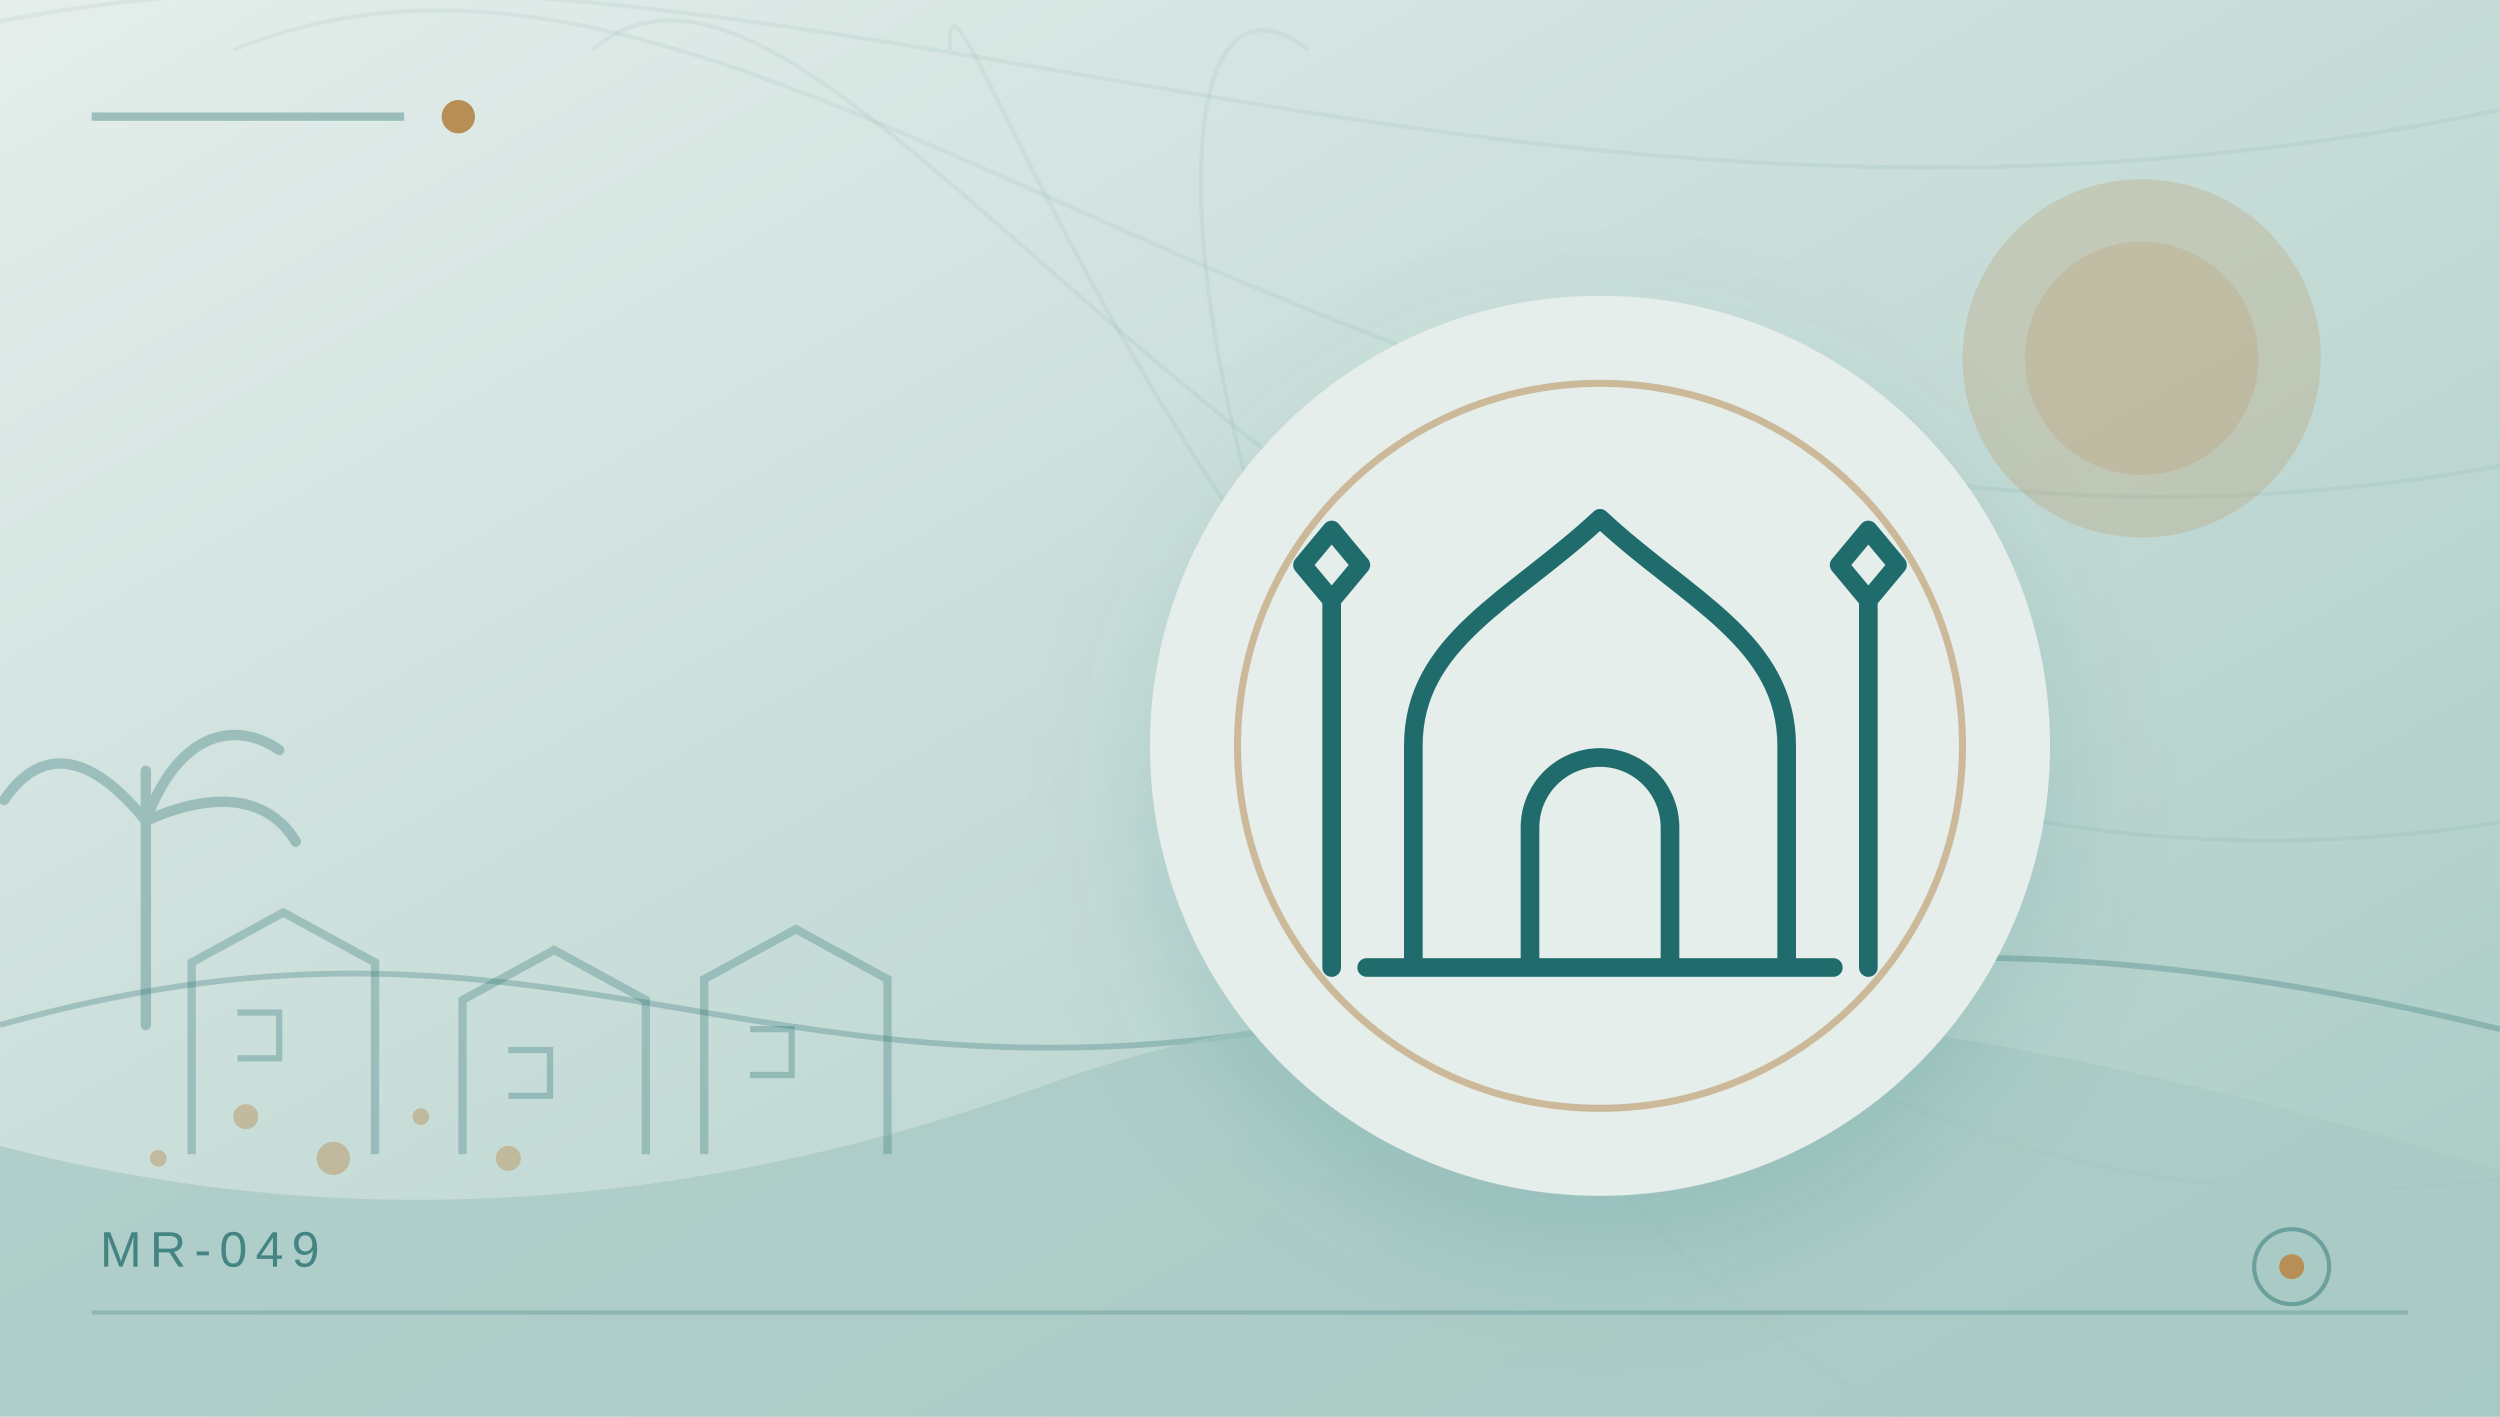
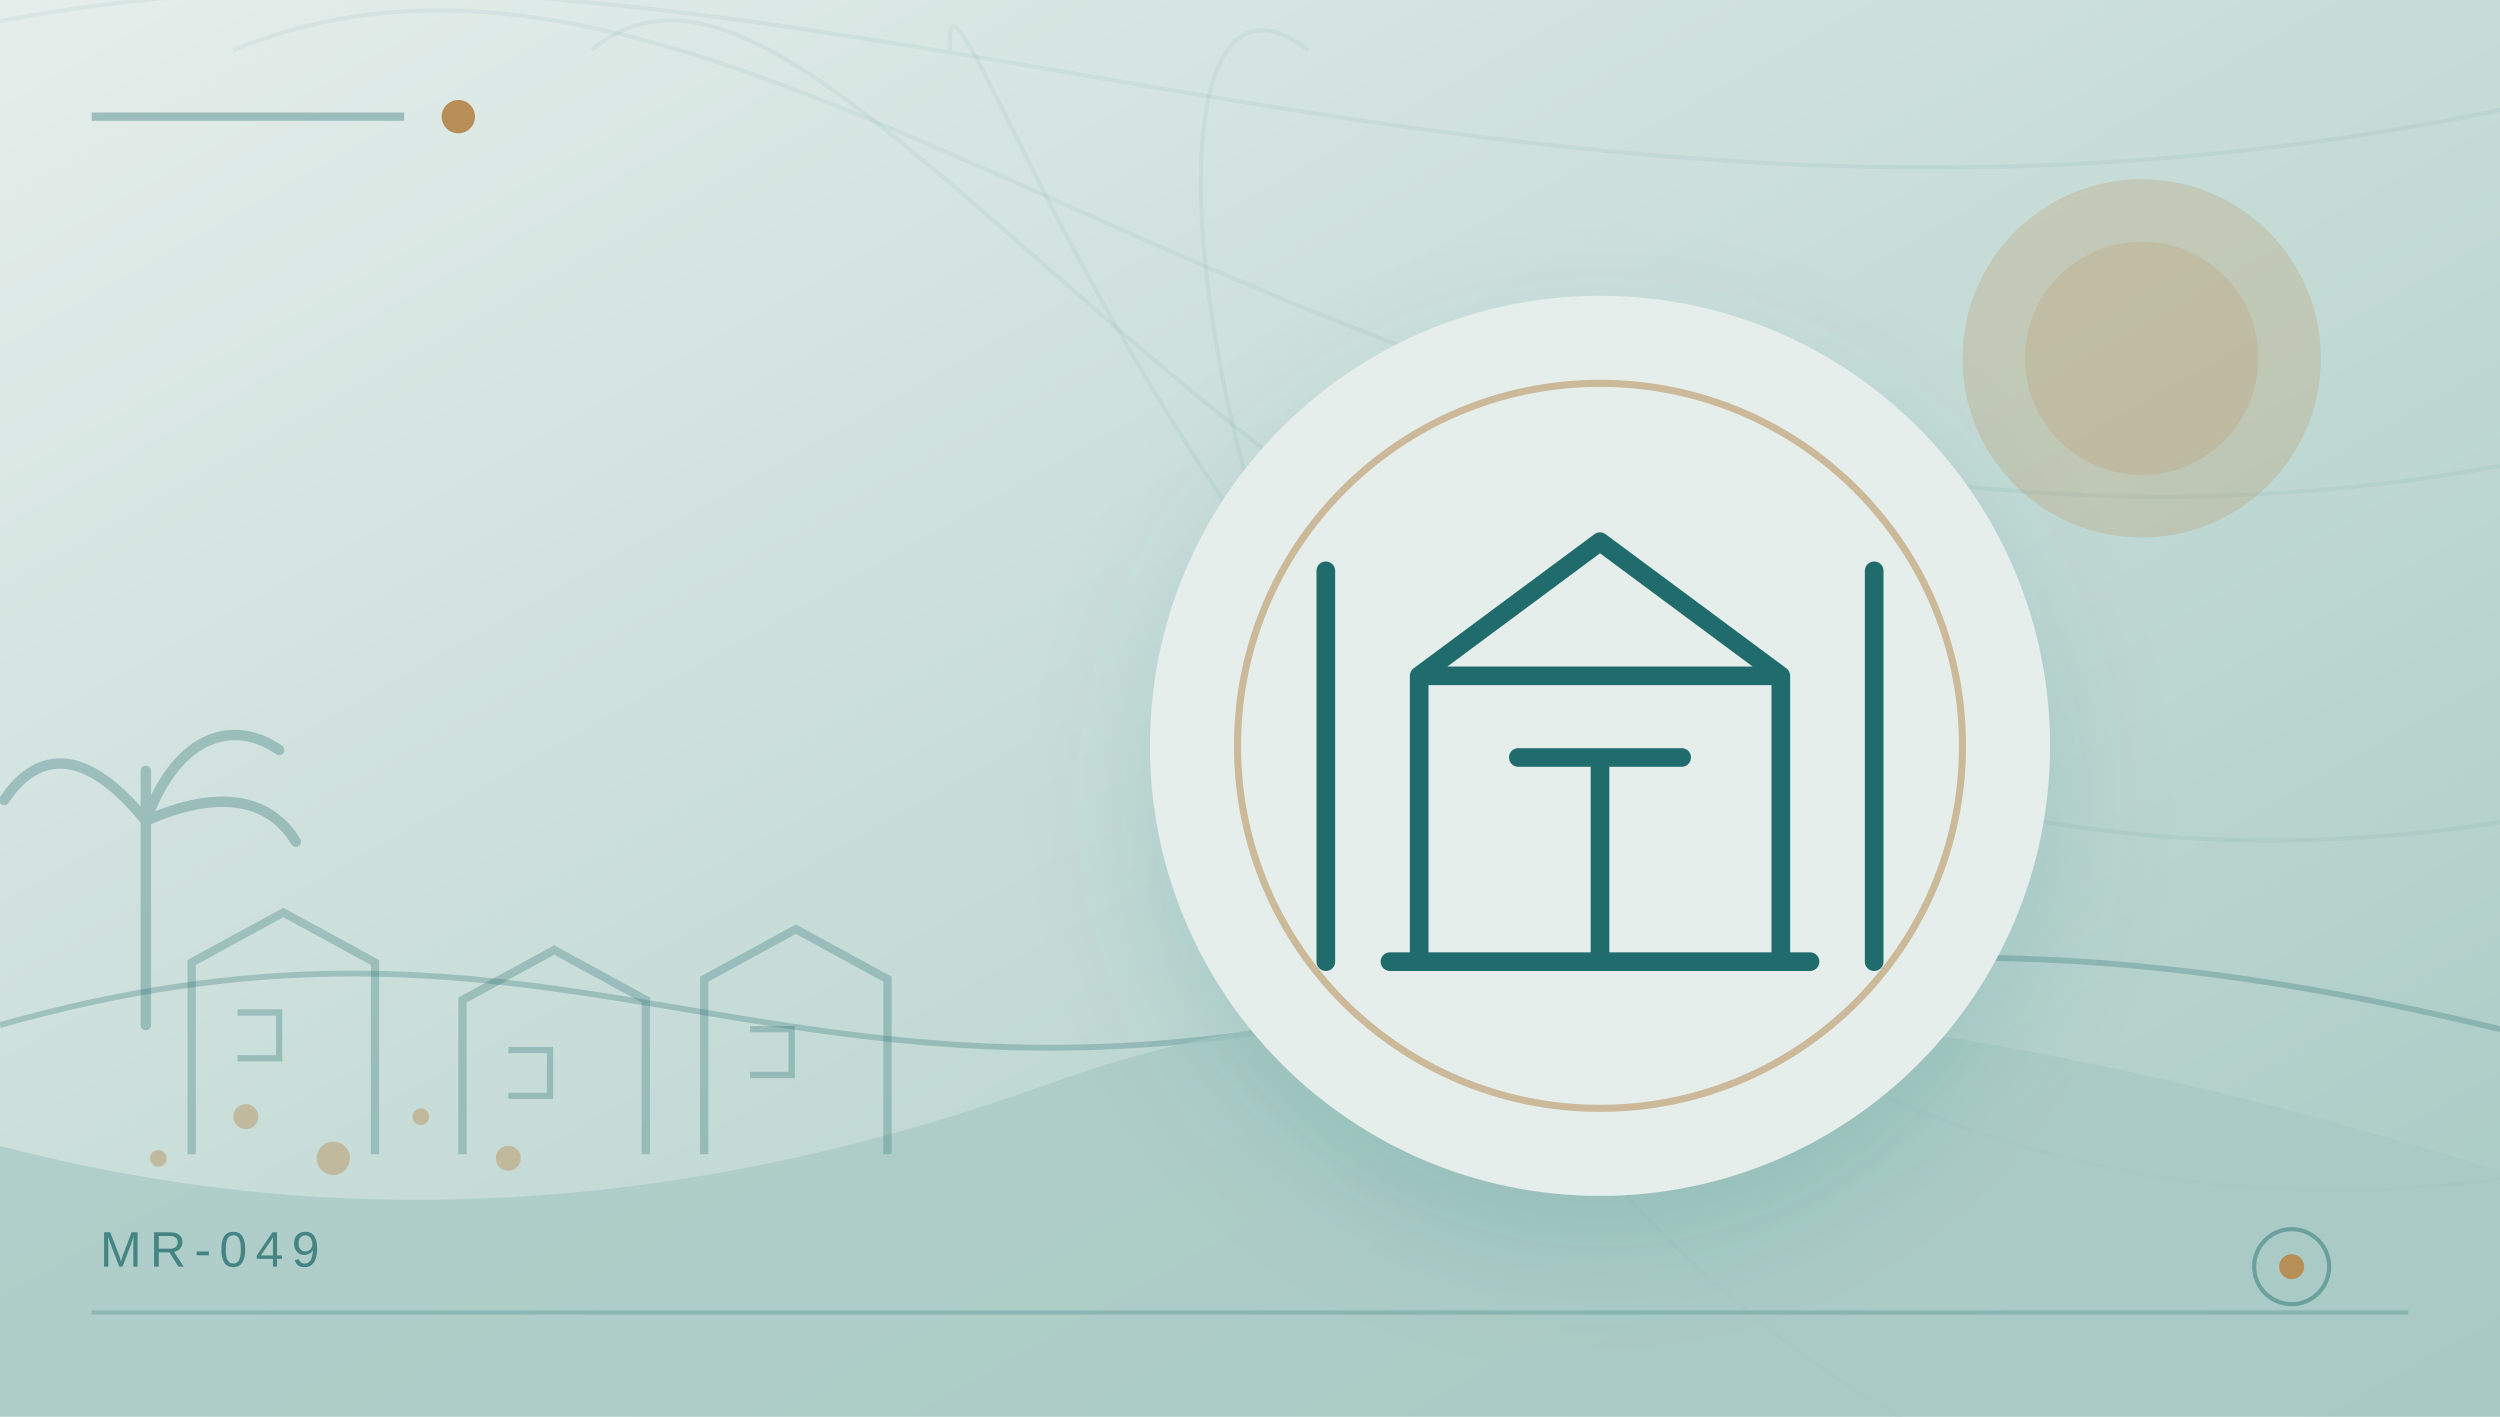
<svg xmlns="http://www.w3.org/2000/svg" viewBox="0 0 600 340" width="600" height="340">
  <defs>
    <linearGradient id="bg" x2="1" y2="1">
      <stop stop-color="#e5eeeb" />
      <stop offset="1" stop-color="#a8cac4" />
    </linearGradient>
    <filter id="shadow" x="-40%" y="-40%" width="180%" height="180%">
      <feDropShadow dx="0" dy="13" stdDeviation="15" flood-color="#206c6c" flood-opacity=".14" />
    </filter>
  </defs>
  <rect width="600" height="340" fill="url(#bg)" />
  <path d="M-30 12C180 -45 355 90 632 19" fill="none" stroke="#206c6c" opacity=".065" />
  <path d="M56 12C195 -45 346 176 632 105" fill="none" stroke="#206c6c" opacity=".065" />
  <path d="M142 12C210 -45 337 262 632 191" fill="none" stroke="#206c6c" opacity=".065" />
  <path d="M228 12C225 -45 328 348 632 277" fill="none" stroke="#206c6c" opacity=".065" />
  <path d="M314 12C240 -45 319 434 632 363" fill="none" stroke="#206c6c" opacity=".065" />
  <circle cx="514" cy="86" r="43" fill="#b78e55" opacity=".24" />
  <circle cx="514" cy="86" r="28" fill="#b78e55" opacity=".2" />
  <path d="M0 246C124 211 175 263 293 249s175-34 307-2" fill="none" stroke="#206c6c" stroke-width="1.4" opacity=".27" />
  <path d="M0 275Q122 307 252 260T600 281v59H0Z" fill="#a8cac4" opacity=".75" />
  <path d="M46 277v-46l22-12 22 12v46" fill="none" stroke="#206c6c" stroke-width="2" opacity=".28" />
  <path d="M57 243h10v11h-10" fill="none" stroke="#206c6c" stroke-width="1.5" opacity=".3" />
  <path d="M111 277v-37l22-12 22 12v37" fill="none" stroke="#206c6c" stroke-width="2" opacity=".28" />
  <path d="M122 252h10v11h-10" fill="none" stroke="#206c6c" stroke-width="1.5" opacity=".3" />
  <path d="M169 277v-42l22-12 22 12v42" fill="none" stroke="#206c6c" stroke-width="2" opacity=".28" />
  <path d="M180 247h10v11h-10" fill="none" stroke="#206c6c" stroke-width="1.5" opacity=".3" />
  <circle cx="38" cy="278" r="2" fill="#b78e55" opacity=".45" />
  <circle cx="59" cy="268" r="3" fill="#b78e55" opacity=".45" />
  <circle cx="80" cy="278" r="4" fill="#b78e55" opacity=".45" />
  <circle cx="101" cy="268" r="2" fill="#b78e55" opacity=".45" />
  <circle cx="122" cy="278" r="3" fill="#b78e55" opacity=".45" />
  <path d="M35 246v-61m0 12c-17-21-28-14-34-5m34 5c8-22 22-24 32-17m-32 17c18-8 30-5 36 5" fill="none" stroke="#206c6c" stroke-width="2.5" stroke-linecap="round" opacity=".31" />
  <circle cx="384" cy="179" r="108" fill="#e5eeeb" filter="url(#shadow)" />
  <circle cx="384" cy="179" r="87" fill="none" stroke="#b78e55" stroke-width="1.7" opacity=".55" />
  <g transform="translate(300 95) scale(1.4)" fill="none" stroke="#206c6c" stroke-width="3.2" stroke-linecap="round" stroke-linejoin="round">
-     <path d="M28 98V60c0-18 17-25 32-39 15 14 32 21 32 39v38ZM20 98h80M48 98V74a12 12 0 0 1 24 0v24M14 98V35m0 0-5-6 5-6 5 6-5 6Zm92 63V35m0 0-5-6 5-6 5 6-5 6Z" />
+     <path d="M24 97h72M29 97V48h62v49M29 48 60 25l31 23M46 62h28M60 62v35M13 97V30m94 67V30" />
  </g>
  <path d="M22 28h75" stroke="#206c6c" stroke-width="2" opacity=".36" />
  <circle cx="110" cy="28" r="4" fill="#b78e55" />
  <path d="M22 315h556" stroke="#206c6c" stroke-width="1" opacity=".24" />
  <text x="24" y="304" font-family="Arial,sans-serif" font-size="12" letter-spacing="2" fill="#206c6c" opacity=".75">MR-049</text>
  <circle cx="550" cy="304" r="9" fill="none" stroke="#206c6c" opacity=".45" />
  <circle cx="550" cy="304" r="3" fill="#b78e55" />
</svg>
